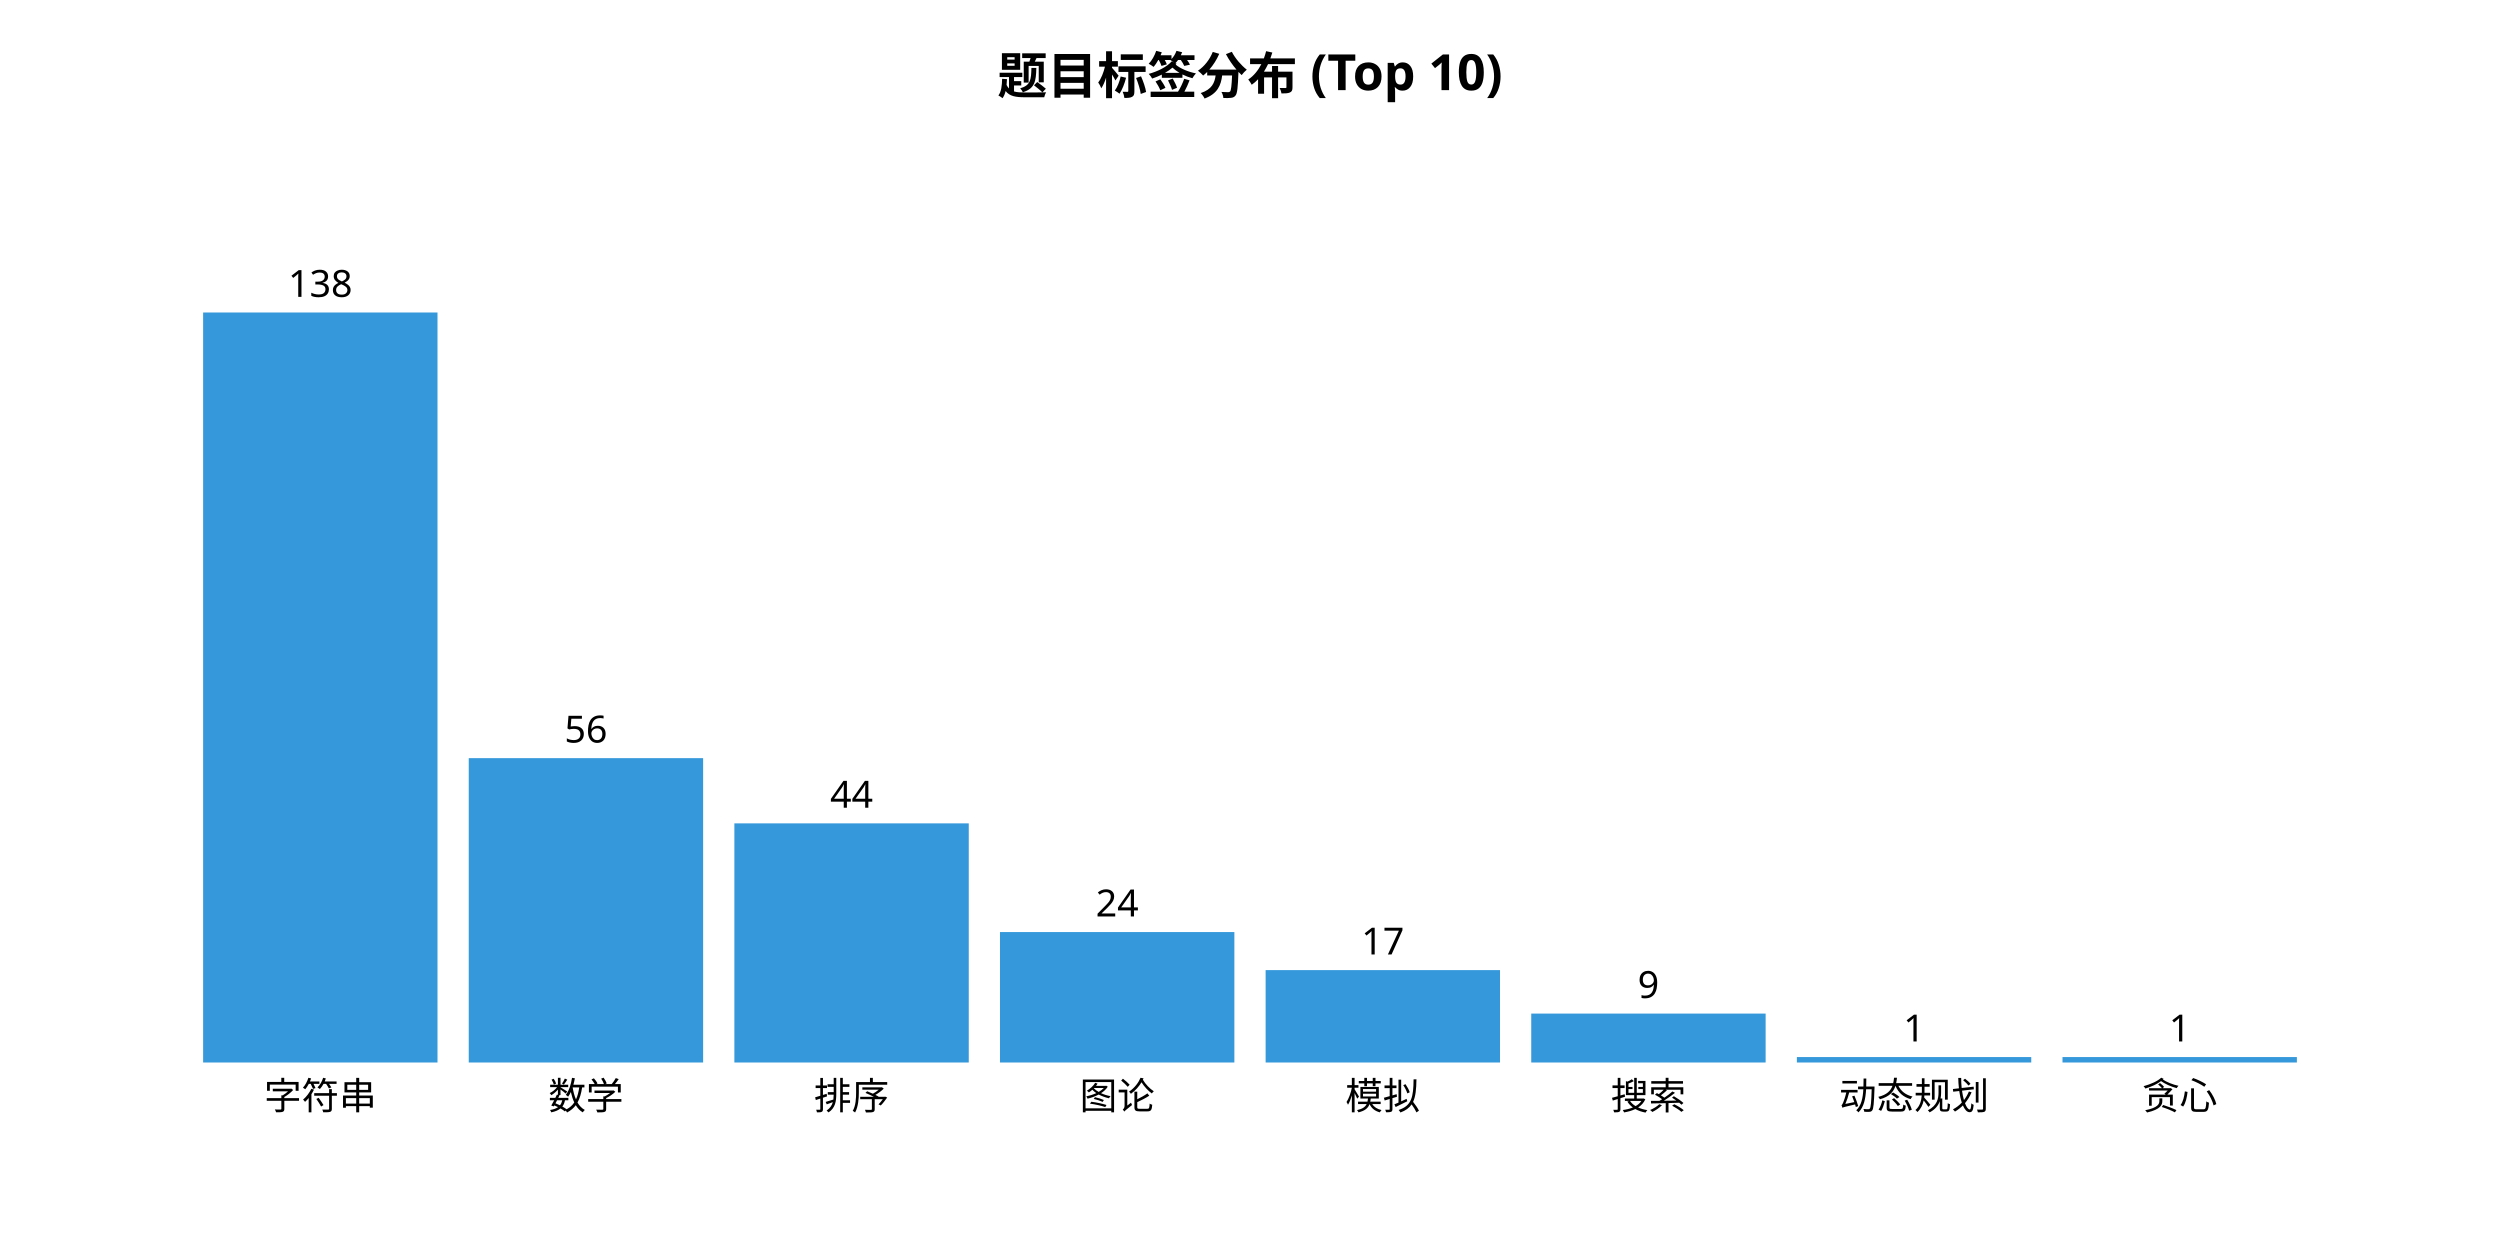
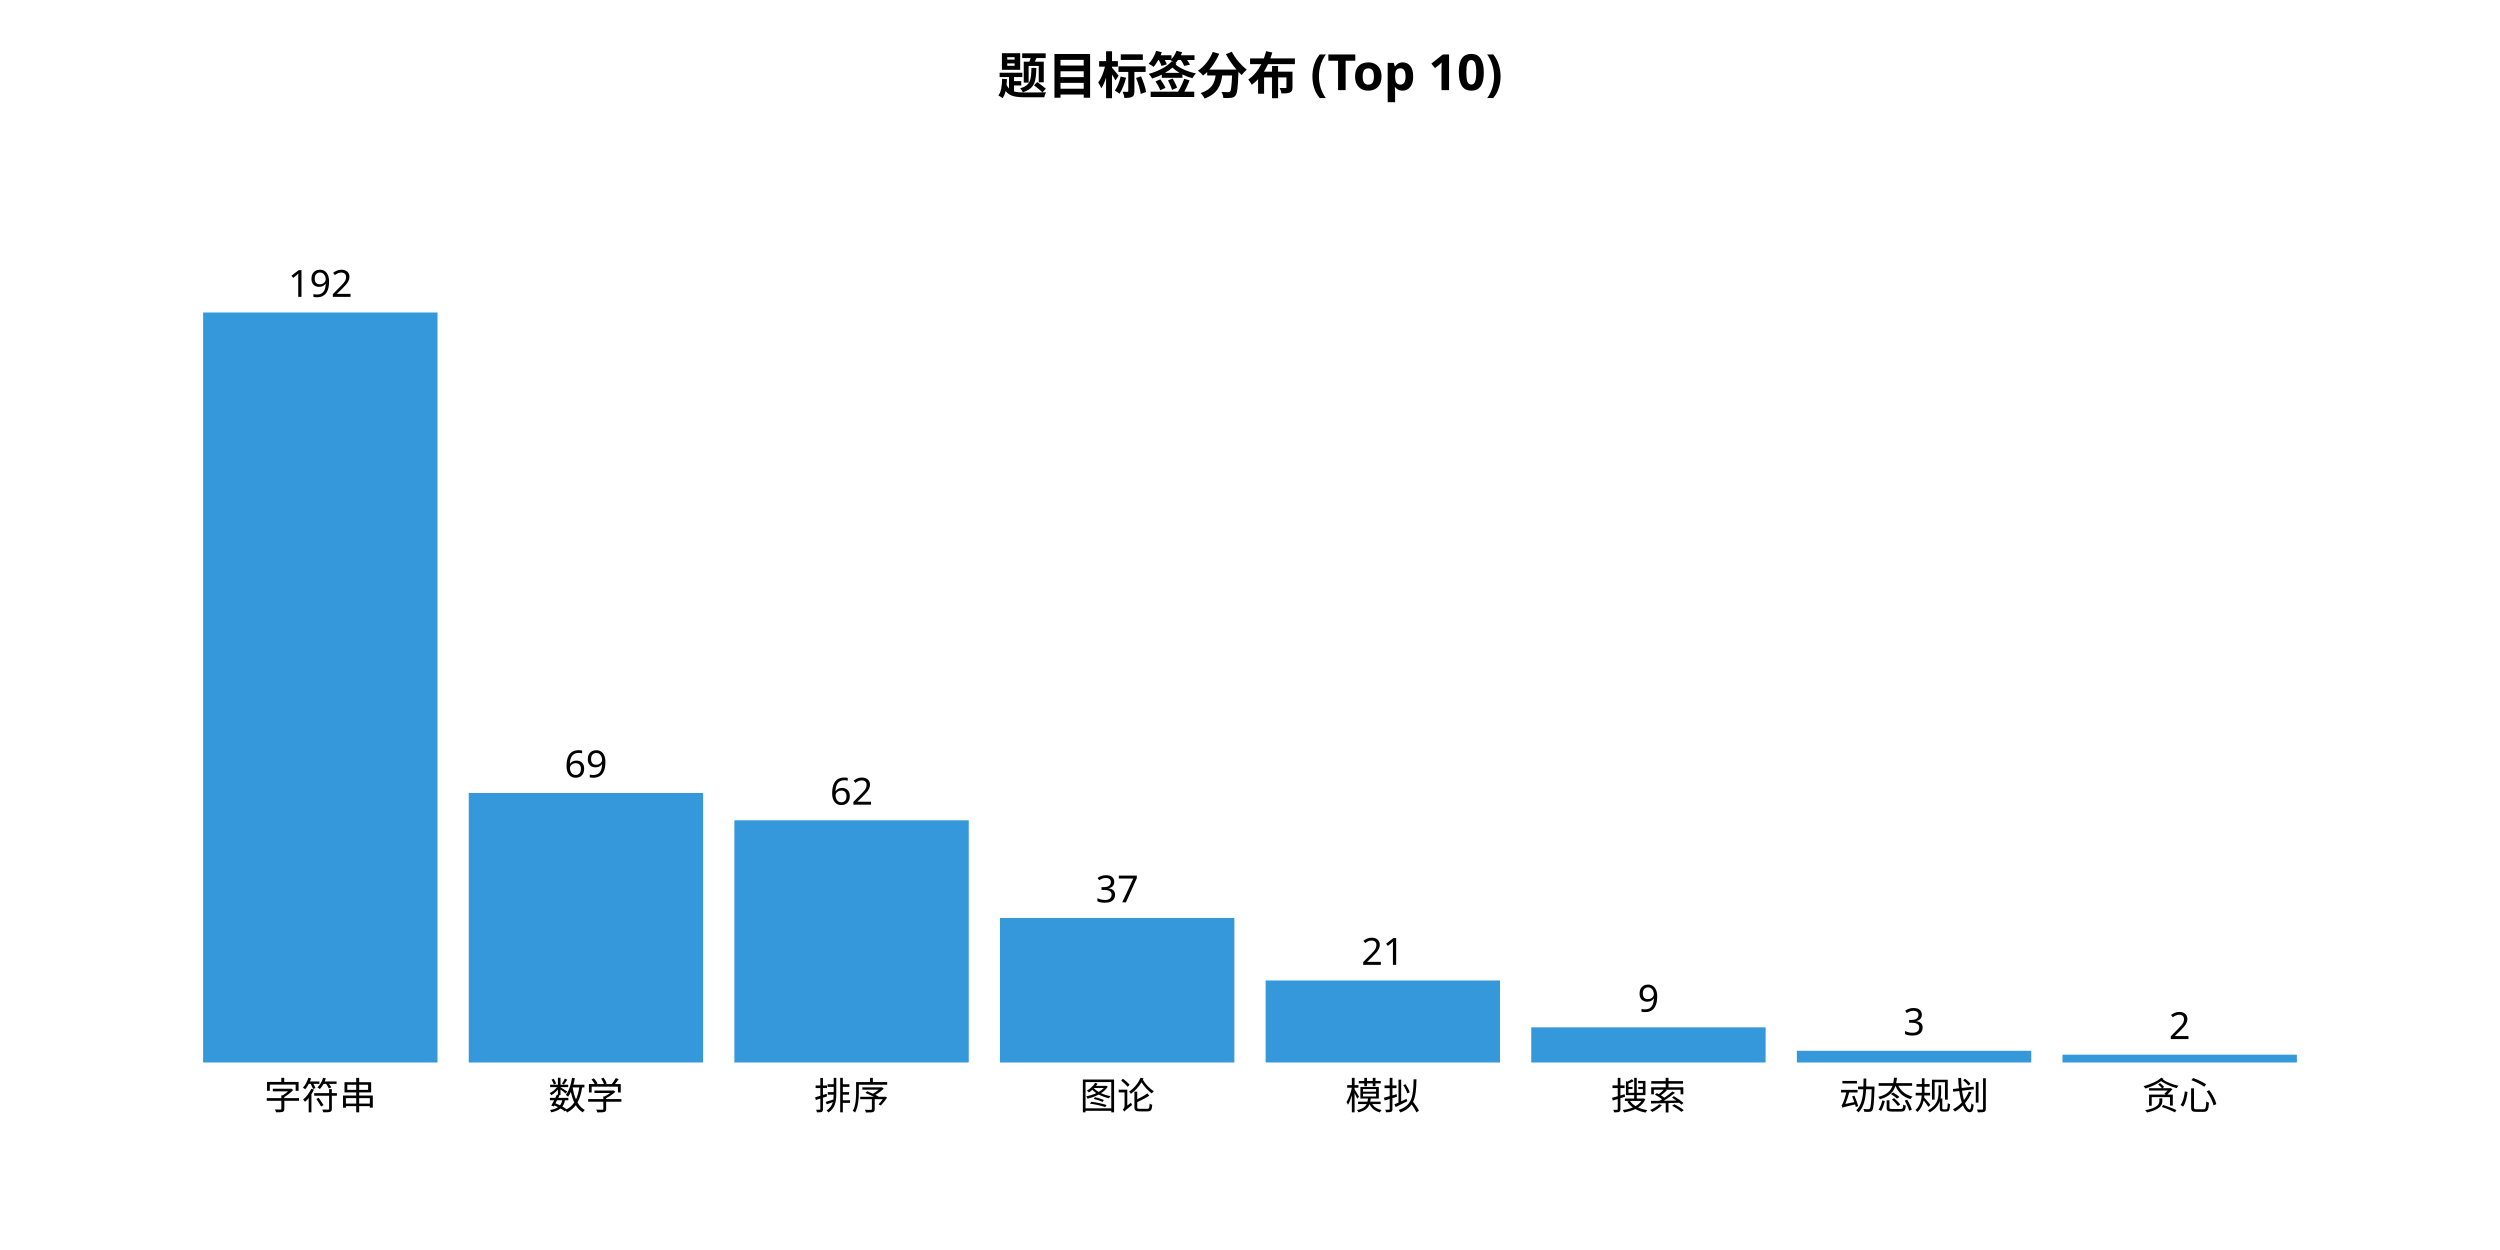
<svg xmlns="http://www.w3.org/2000/svg" width="800" height="400">
  <style>
        .title { font: bold 16px sans-serif; text-anchor: middle; }
        .label { font: 12px sans-serif; text-anchor: middle; }
        .bar { fill: #3498db; }
        .bar:hover { fill: #2980b9; }
    </style>
  <text x="400.0" y="30" class="title">题目标签分布 (Top 10)</text>
  <rect x="65.0" y="100.0" width="75.0" height="240.0" class="bar" />
  <text x="102.5" y="355" class="label">字符串</text>
-   <text x="102.5" y="95.0" class="label">138</text>
-   <rect x="150.0" y="242.609" width="75.0" height="97.391" class="bar" />
+   <text x="102.5" y="95.0" class="label">192</text>
+   <rect x="150.0" y="253.75" width="75.0" height="86.25" class="bar" />
  <text x="187.5" y="355" class="label">数学</text>
-   <text x="187.5" y="237.609" class="label">56</text>
-   <rect x="235.0" y="263.478" width="75.0" height="76.522" class="bar" />
+   <text x="187.5" y="248.75" class="label">69</text>
+   <rect x="235.0" y="262.5" width="75.0" height="77.5" class="bar" />
  <text x="272.5" y="355" class="label">排序</text>
-   <text x="272.5" y="258.478" class="label">44</text>
-   <rect x="320.0" y="298.261" width="75.0" height="41.739" class="bar" />
+   <text x="272.5" y="257.5" class="label">62</text>
+   <rect x="320.0" y="293.75" width="75.0" height="46.25" class="bar" />
  <text x="357.5" y="355" class="label">图论</text>
-   <text x="357.5" y="293.261" class="label">24</text>
-   <rect x="405.0" y="310.435" width="75.0" height="29.565" class="bar" />
+   <text x="357.5" y="288.75" class="label">37</text>
+   <rect x="405.0" y="313.75" width="75.0" height="26.25" class="bar" />
  <text x="442.5" y="355" class="label">模拟</text>
-   <text x="442.5" y="305.435" class="label">17</text>
-   <rect x="490.0" y="324.348" width="75.0" height="15.652" class="bar" />
+   <text x="442.5" y="308.75" class="label">21</text>
+   <rect x="490.0" y="328.75" width="75.0" height="11.25" class="bar" />
  <text x="527.5" y="355" class="label">搜索</text>
-   <text x="527.5" y="319.348" class="label">9</text>
-   <rect x="575.0" y="338.261" width="75.0" height="1.739" class="bar" />
+   <text x="527.5" y="323.75" class="label">9</text>
+   <rect x="575.0" y="336.25" width="75.0" height="3.75" class="bar" />
  <text x="612.5" y="355" class="label">动态规划</text>
-   <text x="612.5" y="333.261" class="label">1</text>
-   <rect x="660.0" y="338.261" width="75.0" height="1.739" class="bar" />
+   <text x="612.5" y="331.25" class="label">3</text>
+   <rect x="660.0" y="337.5" width="75.0" height="2.5" class="bar" />
  <text x="697.5" y="355" class="label">贪心</text>
-   <text x="697.5" y="333.261" class="label">1</text>
+   <text x="697.5" y="332.5" class="label">2</text>
</svg>
